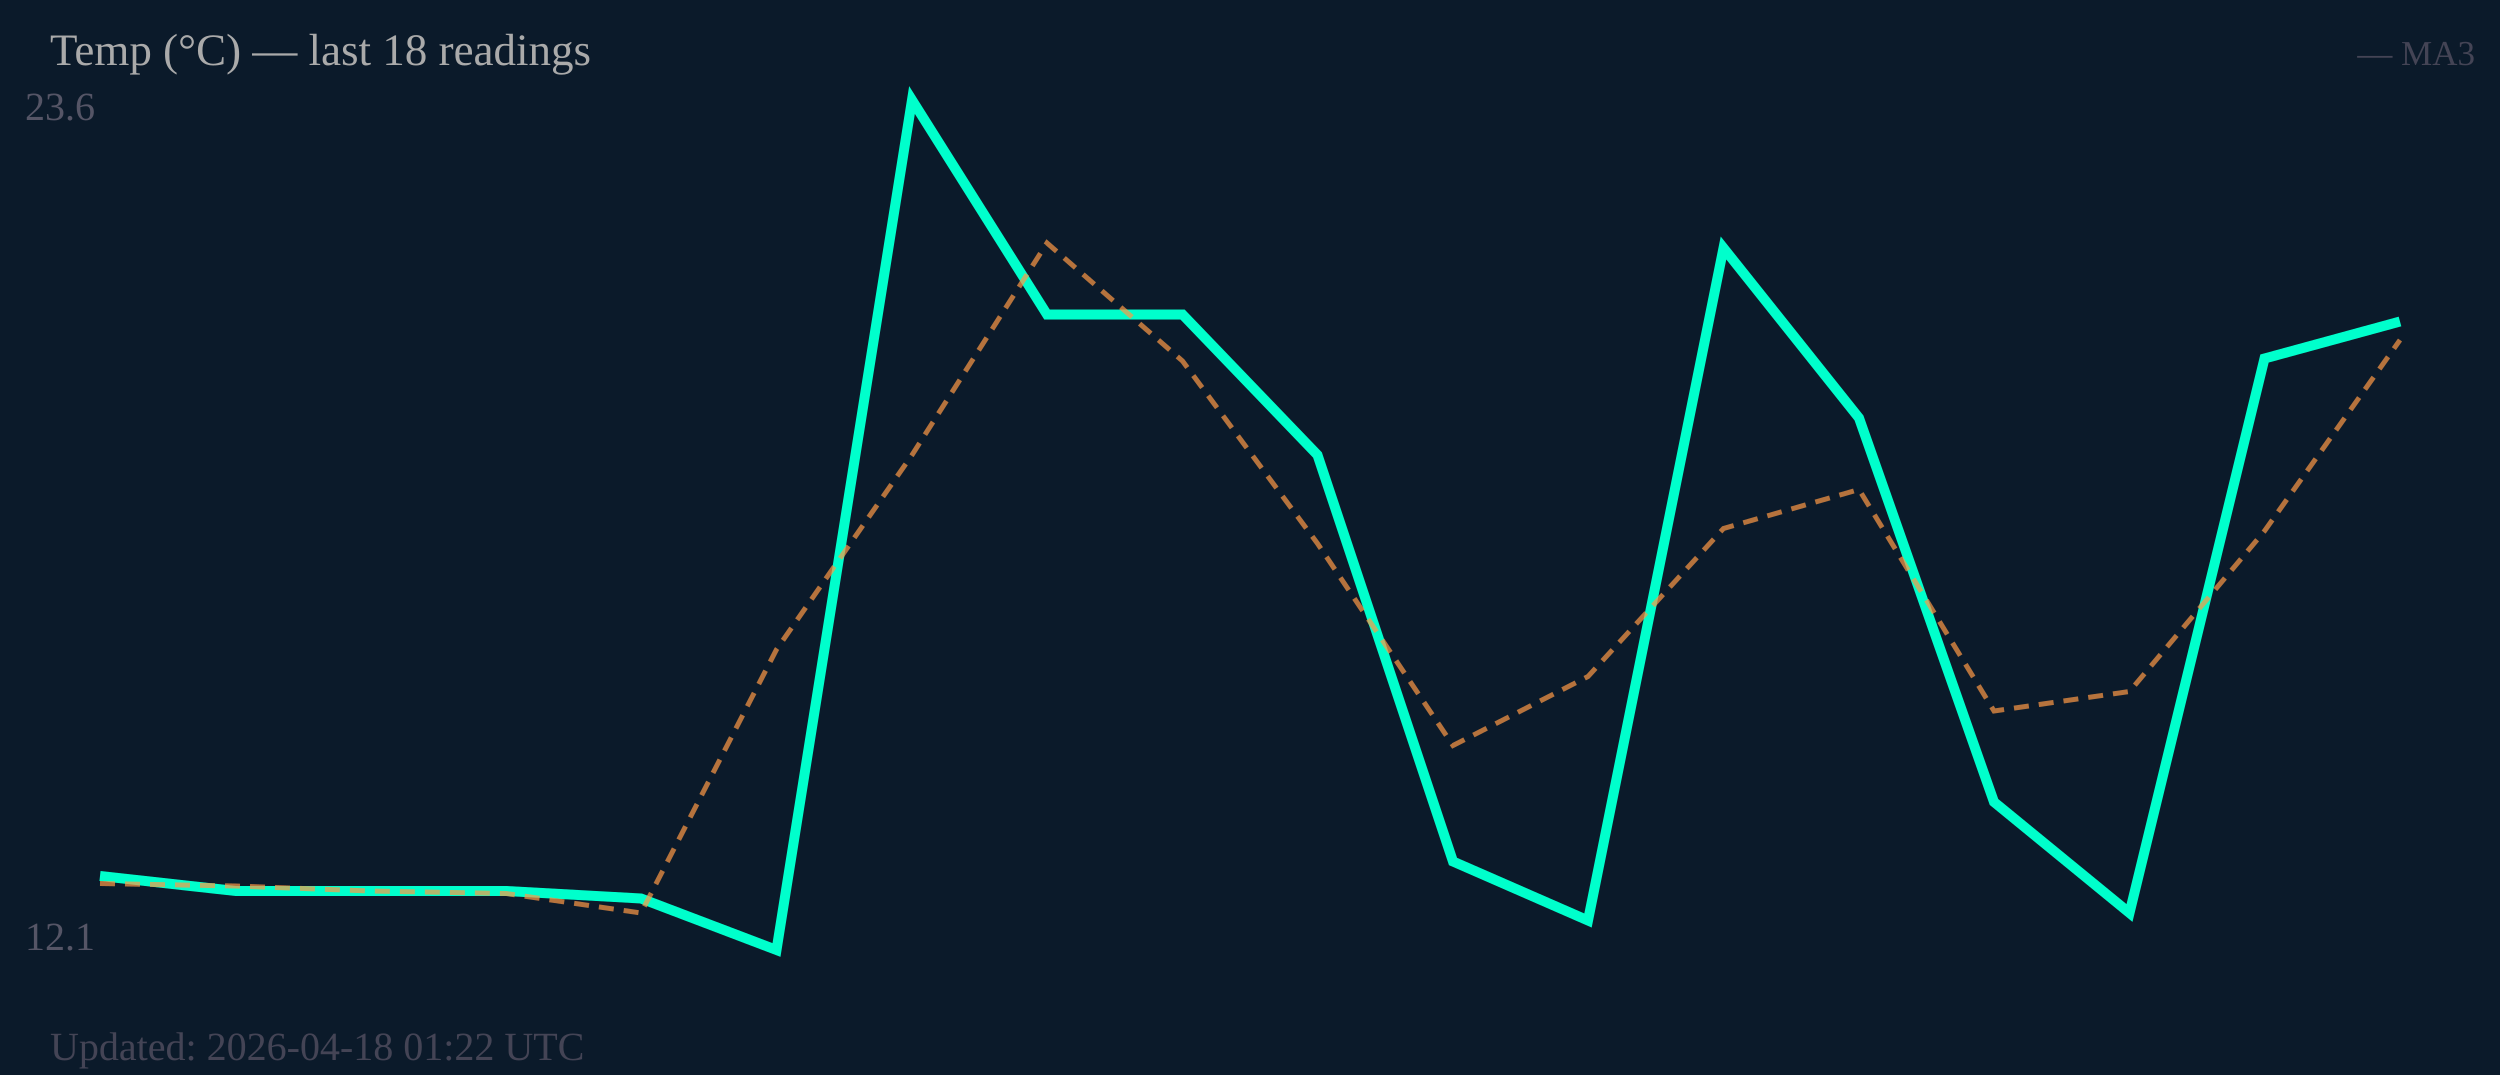
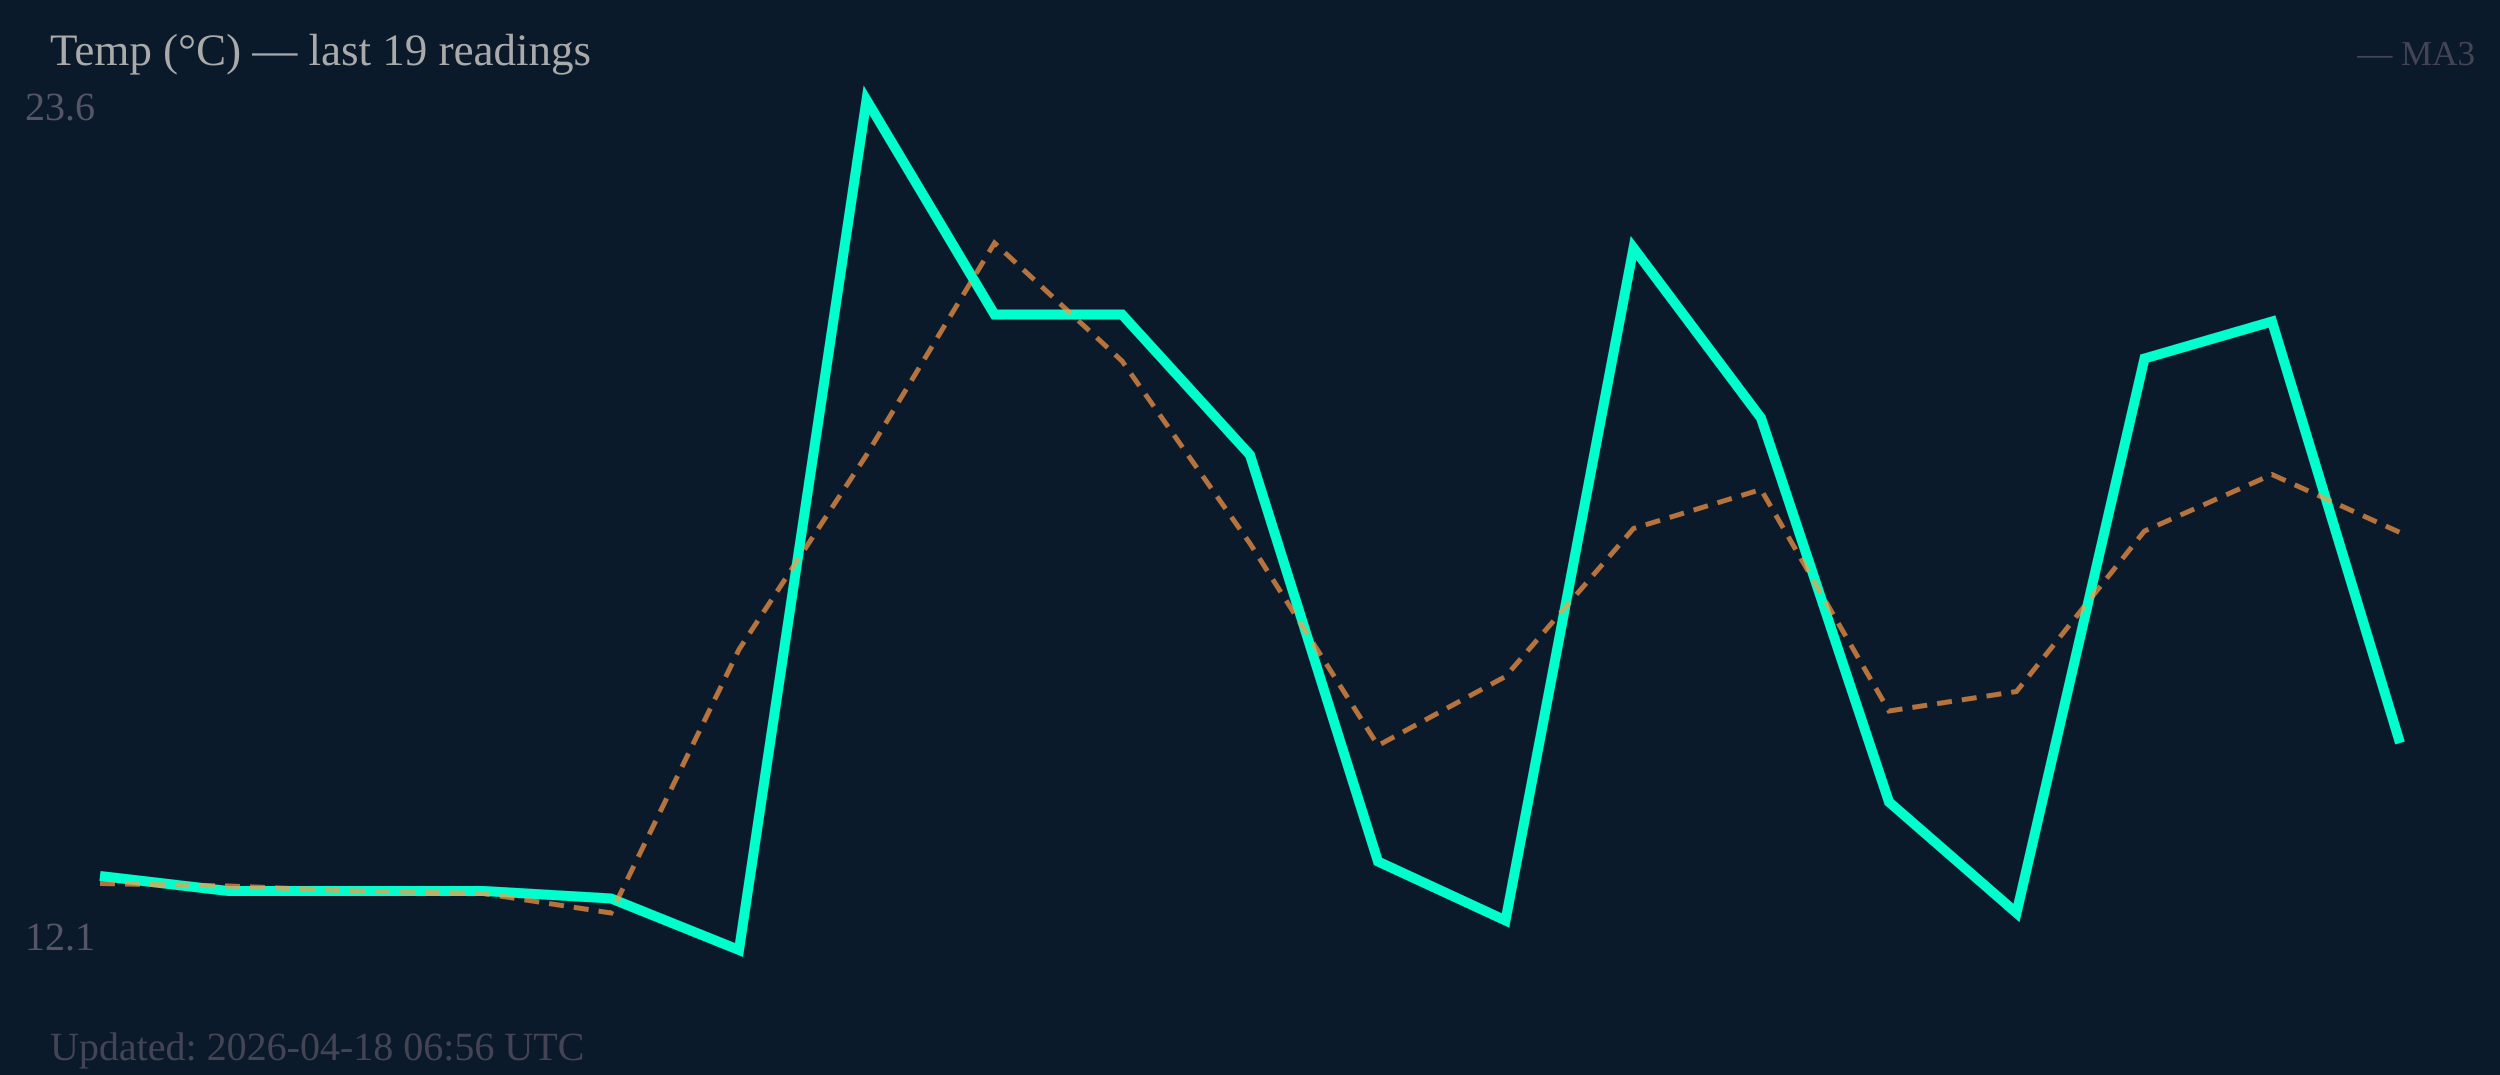
<svg xmlns="http://www.w3.org/2000/svg" width="500" height="215" viewBox="0 0 500 215">
  <rect width="500" height="215" fill="#0b1a2a" />
  <text x="5" y="24" font-size="8" fill="#556">23.6</text>
  <text x="5" y="190" font-size="8" fill="#556">12.1</text>
-   <polyline fill="none" stroke="#00ffcc" stroke-width="2" points="20.0,175.2 47.1,178.2 74.1,178.2 101.2,178.2 128.2,179.7 155.3,190.0 182.4,20.0 209.4,62.9 236.5,62.9 263.5,91.0 290.6,172.3 317.6,184.1 344.7,49.6 371.8,83.6 398.8,160.4 425.9,182.6 452.9,71.7 480.0,64.3" />
-   <polyline fill="none" stroke="#ff9944" stroke-width="1" stroke-dasharray="3,2" opacity="0.7" points="20.0,176.7 47.1,177.2 74.1,178.2 101.2,178.7 128.2,182.6 155.3,129.9 182.4,91.0 209.4,48.6 236.5,72.2 263.5,108.7 290.6,149.1 317.6,135.3 344.7,105.7 371.8,97.9 398.8,142.2 425.9,138.3 452.9,106.2 480.0,68.0" />
-   <text x="10" y="13" font-size="9" fill="#aaa">Temp (°C) — last 18 readings</text>
+   <polyline fill="none" stroke="#00ffcc" stroke-width="2" points="20.0,175.2 45.6,178.2 71.1,178.2 96.7,178.2 122.2,179.7 147.8,190.0 173.3,20.0 198.9,62.9 224.4,62.9 250.0,91.0 275.6,172.3 301.1,184.1 326.7,49.6 352.2,83.6 377.8,160.4 403.3,182.6 428.9,71.7 454.4,64.3 480.0,148.6" />
+   <polyline fill="none" stroke="#ff9944" stroke-width="1" stroke-dasharray="3,2" opacity="0.7" points="20.0,176.7 45.6,177.2 71.1,178.2 96.7,178.7 122.2,182.6 147.8,129.9 173.3,91.0 198.9,48.6 224.4,72.2 250.0,108.7 275.6,149.1 301.1,135.3 326.7,105.7 352.2,97.9 377.8,142.2 403.3,138.3 428.9,106.2 454.4,94.9 480.0,106.5" />
+   <text x="10" y="13" font-size="9" fill="#aaa">Temp (°C) — last 19 readings</text>
  <text x="495" y="13" font-size="7" fill="#445" text-anchor="end">— MA3</text>
-   <text x="10" y="212" font-size="8" fill="#445">Updated: 2026-04-18 01:22 UTC</text>
+   <text x="10" y="212" font-size="8" fill="#445">Updated: 2026-04-18 06:56 UTC</text>
</svg>
